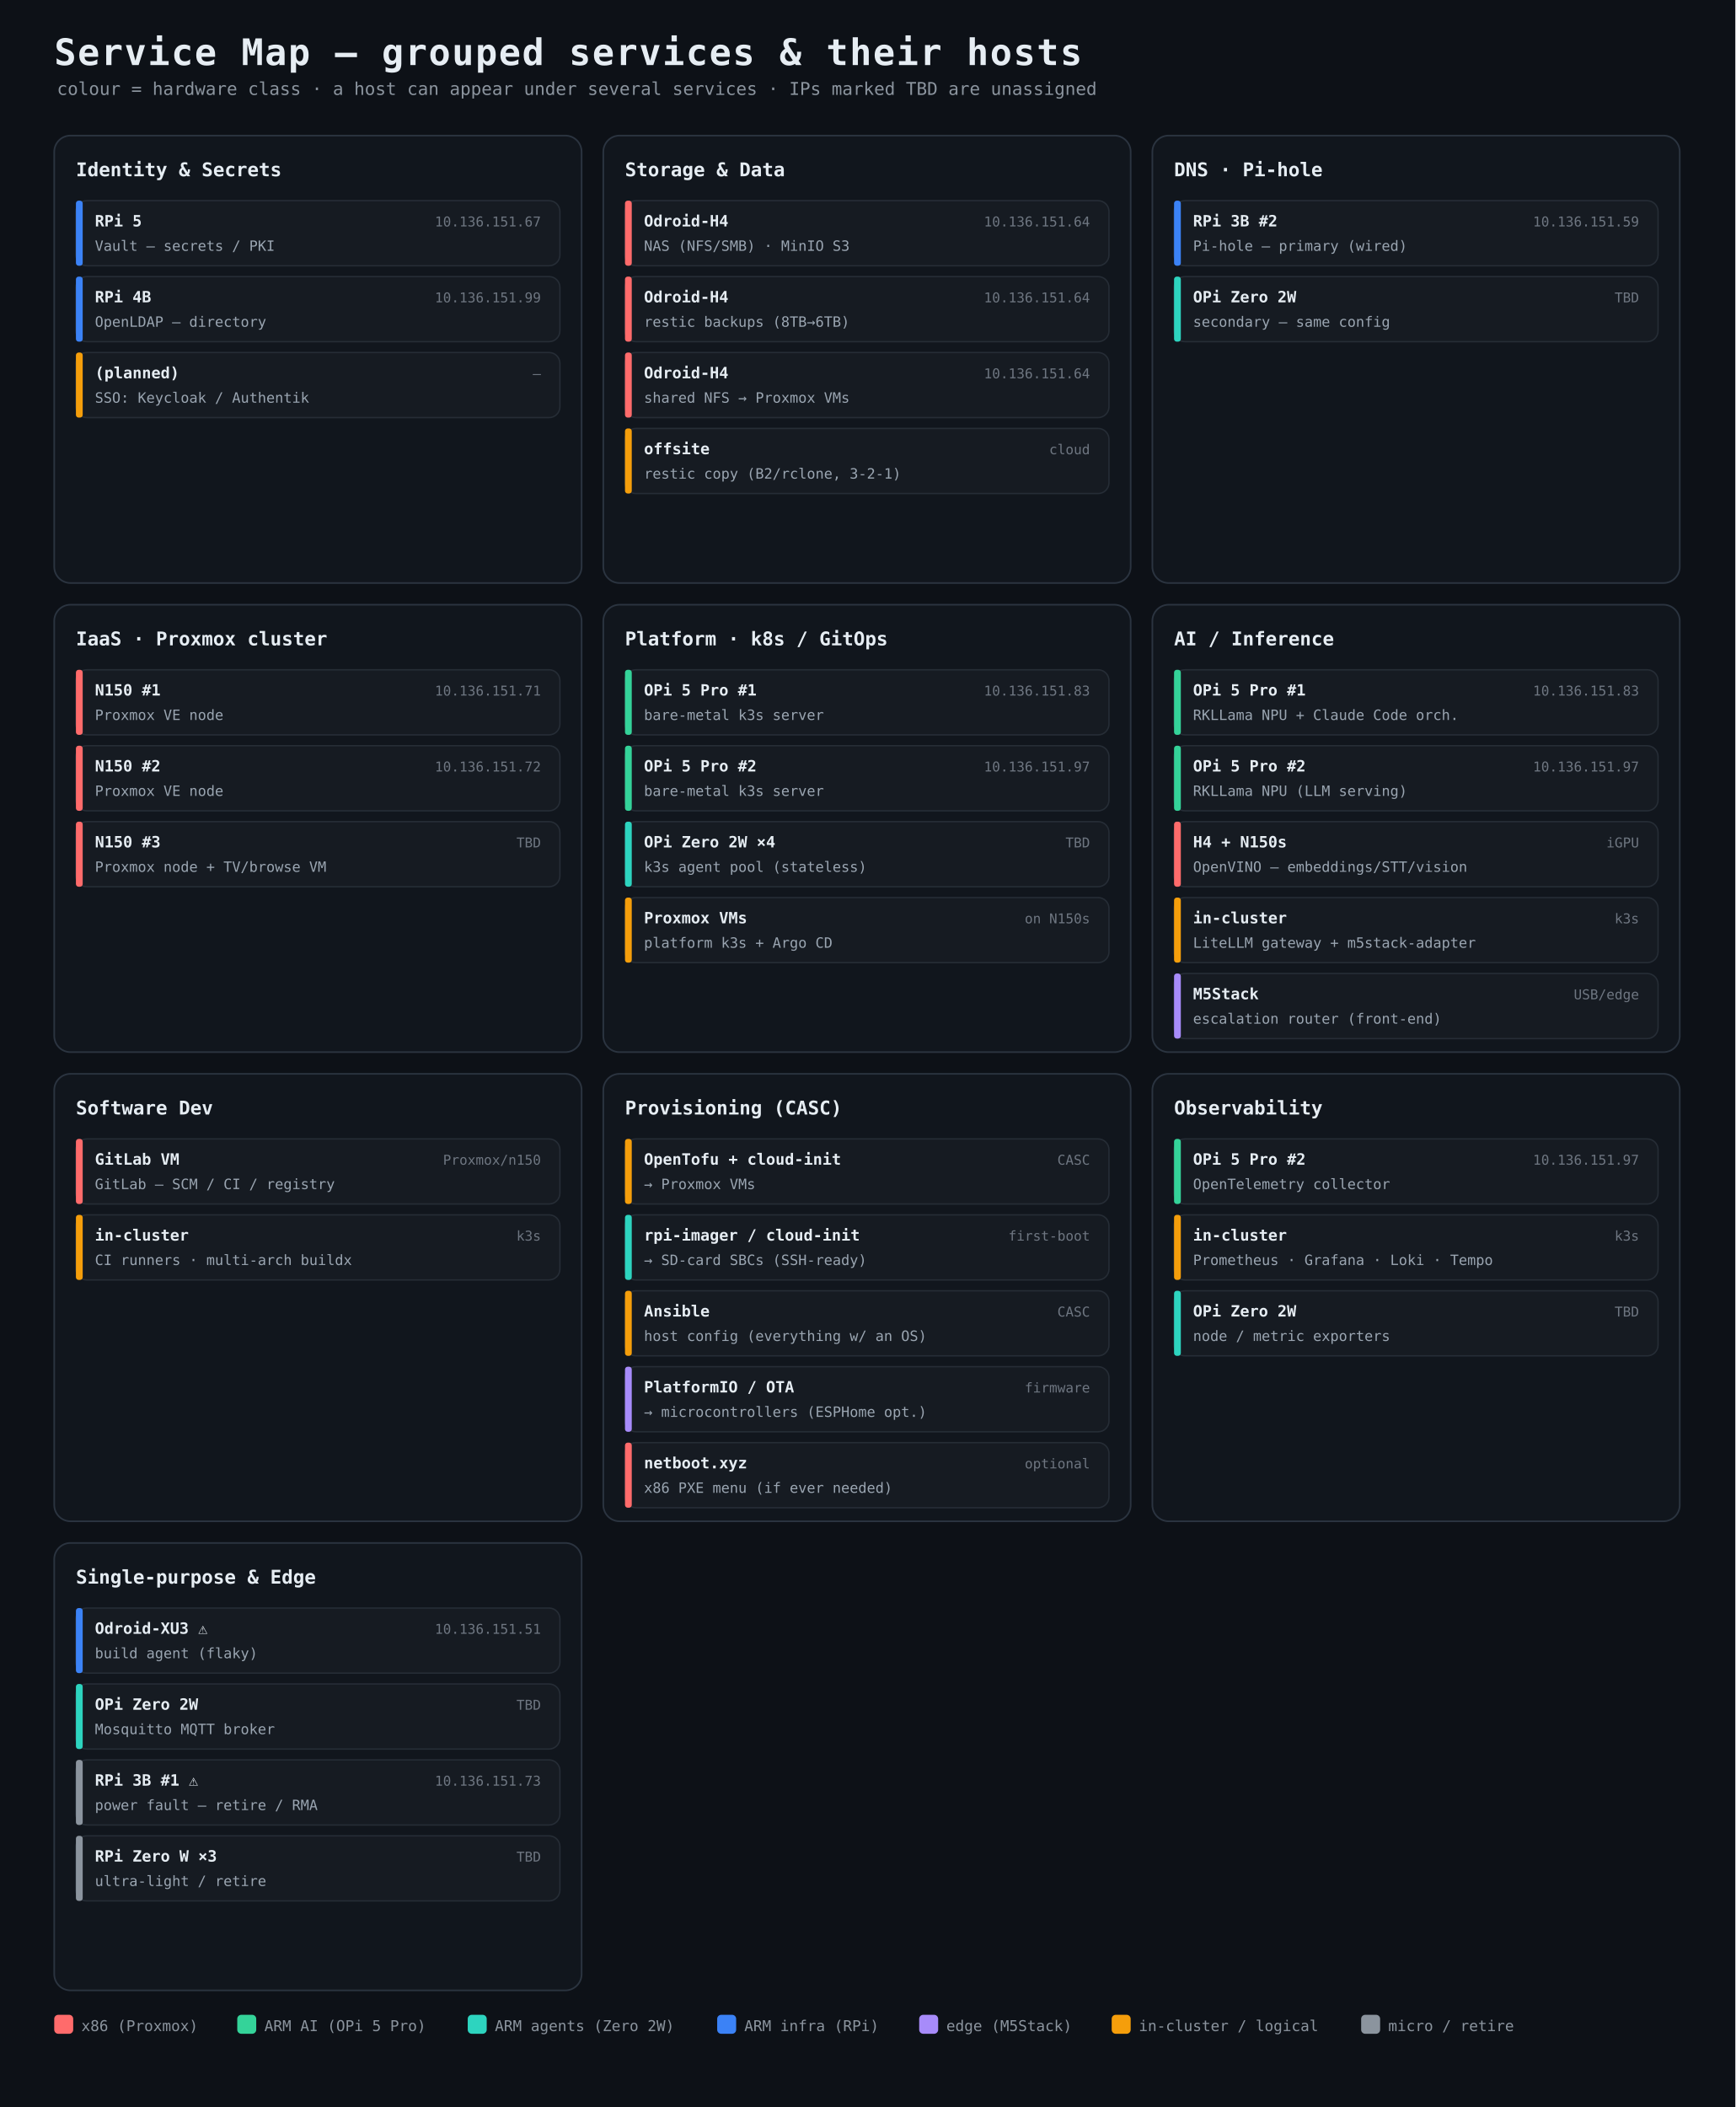
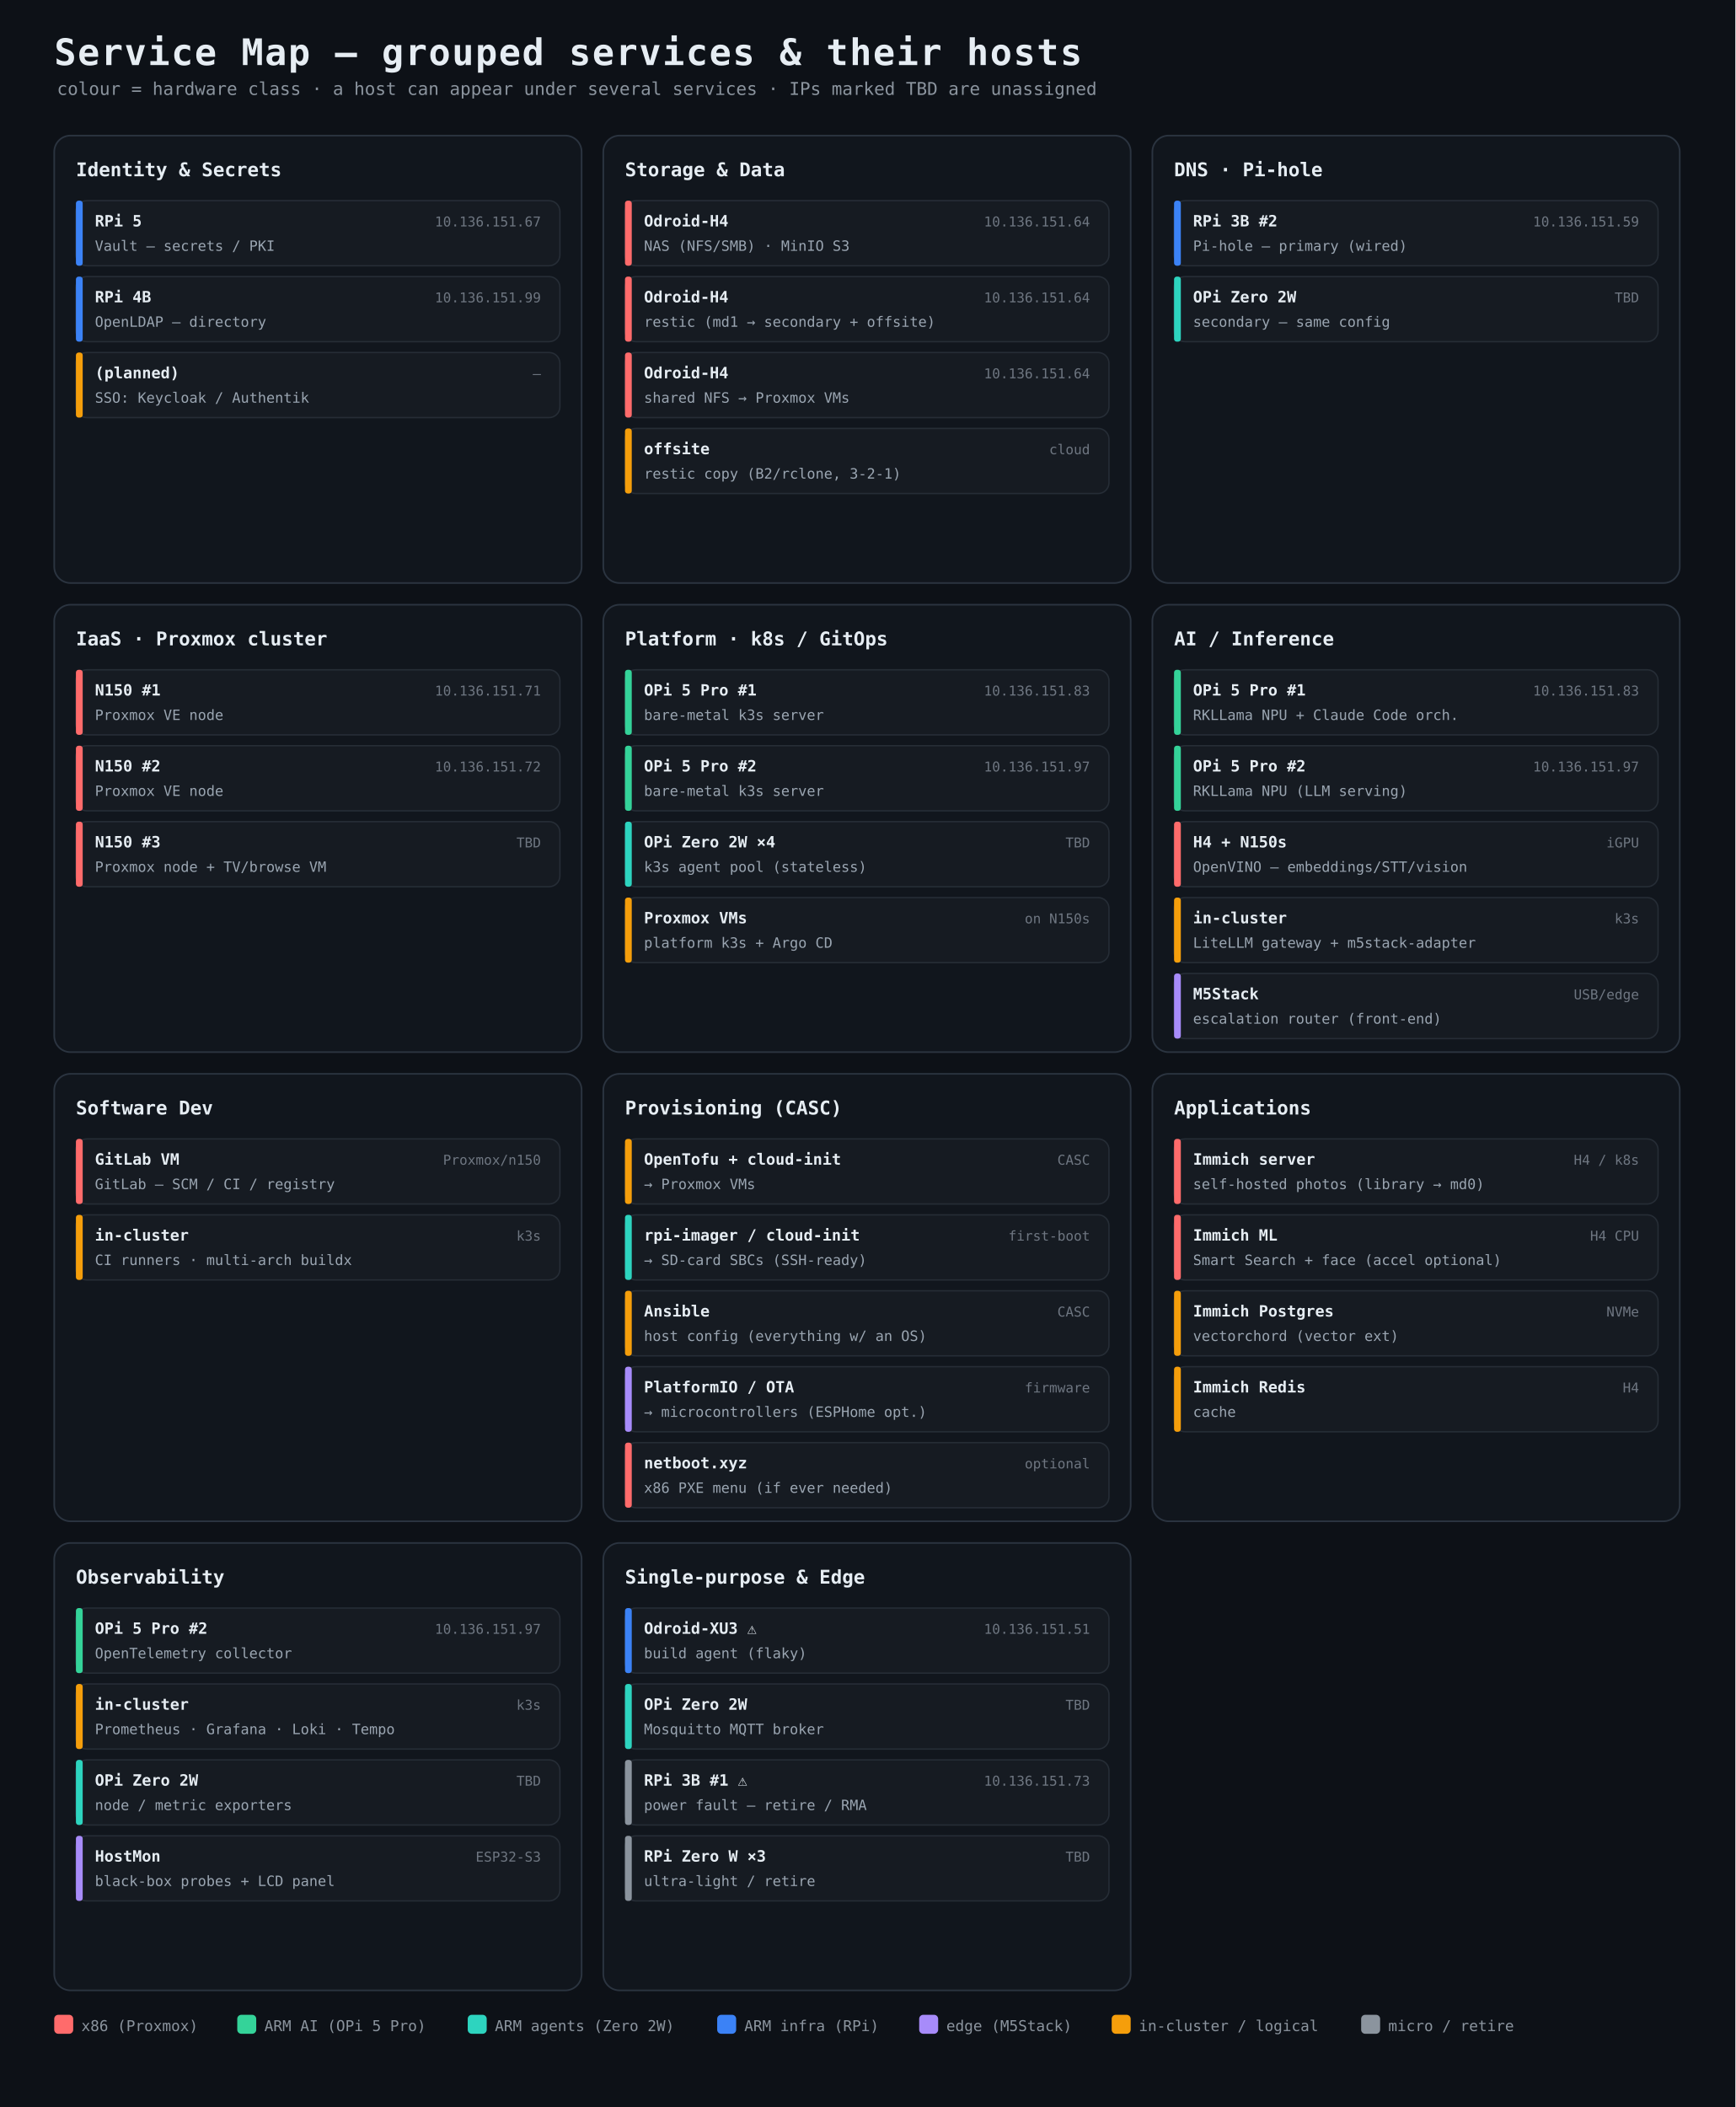
<svg xmlns="http://www.w3.org/2000/svg" viewBox="0 0 1280 1554" font-family="ui-monospace, SFMono-Regular, Menlo, monospace">
  <defs>
    <style>
 .bg{fill:#0d1117;} .panel{fill:#11161d;stroke:#2b3440;stroke-width:1.2;}
 .title{fill:#e6edf3;font-size:27px;font-weight:700;letter-spacing:1px;}
 .sub{fill:#8b949e;font-size:13px;} .gh{fill:#e6edf3;font-size:14px;font-weight:700;}
 .chip{fill:#161b22;stroke:#262d36;stroke-width:1;} .hn{fill:#e6edf3;font-size:11.5px;font-weight:700;}
 .ip{fill:#6e7681;font-size:10px;} .sv{fill:#9aa5b1;font-size:10.5px;} .lg{fill:#8b949e;font-size:11px;}
</style>
  </defs>
  <rect class="bg" x="0" y="0" width="1280" height="1554" />
  <text class="title" x="40" y="48">Service Map — grouped services &amp; their hosts</text>
  <text class="sub" x="42" y="70">colour = hardware class · a host can appear under several services · IPs marked TBD are unassigned</text>
  <g transform="translate(40,100)">
    <rect class="panel" x="0" y="0" width="389" height="330" rx="12" />
    <text class="gh" x="16" y="30">Identity &amp; Secrets</text>
    <g transform="translate(16,48)">
      <rect class="chip" x="0" y="0" width="357" height="48" rx="8" />
      <rect x="0" y="0" width="5" height="48" rx="2" fill="#3b82f6" />
      <text class="hn" x="14" y="19">RPi 5</text>
      <text class="ip" x="343" y="19" text-anchor="end">10.136.151.67</text>
      <text class="sv" x="14" y="37">Vault — secrets / PKI</text>
    </g>
    <g transform="translate(16,104)">
      <rect class="chip" x="0" y="0" width="357" height="48" rx="8" />
      <rect x="0" y="0" width="5" height="48" rx="2" fill="#3b82f6" />
      <text class="hn" x="14" y="19">RPi 4B</text>
      <text class="ip" x="343" y="19" text-anchor="end">10.136.151.99</text>
      <text class="sv" x="14" y="37">OpenLDAP — directory</text>
    </g>
    <g transform="translate(16,160)">
      <rect class="chip" x="0" y="0" width="357" height="48" rx="8" />
      <rect x="0" y="0" width="5" height="48" rx="2" fill="#f59e0b" />
      <text class="hn" x="14" y="19">(planned)</text>
      <text class="ip" x="343" y="19" text-anchor="end">—</text>
      <text class="sv" x="14" y="37">SSO: Keycloak / Authentik</text>
    </g>
  </g>
  <g transform="translate(445,100)">
    <rect class="panel" x="0" y="0" width="389" height="330" rx="12" />
    <text class="gh" x="16" y="30">Storage &amp; Data</text>
    <g transform="translate(16,48)">
      <rect class="chip" x="0" y="0" width="357" height="48" rx="8" />
      <rect x="0" y="0" width="5" height="48" rx="2" fill="#ff6b6b" />
      <text class="hn" x="14" y="19">Odroid-H4</text>
      <text class="ip" x="343" y="19" text-anchor="end">10.136.151.64</text>
      <text class="sv" x="14" y="37">NAS (NFS/SMB) · MinIO S3</text>
    </g>
    <g transform="translate(16,104)">
      <rect class="chip" x="0" y="0" width="357" height="48" rx="8" />
      <rect x="0" y="0" width="5" height="48" rx="2" fill="#ff6b6b" />
      <text class="hn" x="14" y="19">Odroid-H4</text>
      <text class="ip" x="343" y="19" text-anchor="end">10.136.151.64</text>
-       <text class="sv" x="14" y="37">restic backups (8TB→6TB)</text>
+       <text class="sv" x="14" y="37">restic (md1 → secondary + offsite)</text>
    </g>
    <g transform="translate(16,160)">
      <rect class="chip" x="0" y="0" width="357" height="48" rx="8" />
      <rect x="0" y="0" width="5" height="48" rx="2" fill="#ff6b6b" />
      <text class="hn" x="14" y="19">Odroid-H4</text>
      <text class="ip" x="343" y="19" text-anchor="end">10.136.151.64</text>
      <text class="sv" x="14" y="37">shared NFS → Proxmox VMs</text>
    </g>
    <g transform="translate(16,216)">
      <rect class="chip" x="0" y="0" width="357" height="48" rx="8" />
      <rect x="0" y="0" width="5" height="48" rx="2" fill="#f59e0b" />
      <text class="hn" x="14" y="19">offsite</text>
      <text class="ip" x="343" y="19" text-anchor="end">cloud</text>
      <text class="sv" x="14" y="37">restic copy (B2/rclone, 3-2-1)</text>
    </g>
  </g>
  <g transform="translate(850,100)">
    <rect class="panel" x="0" y="0" width="389" height="330" rx="12" />
    <text class="gh" x="16" y="30">DNS  ·  Pi-hole</text>
    <g transform="translate(16,48)">
      <rect class="chip" x="0" y="0" width="357" height="48" rx="8" />
      <rect x="0" y="0" width="5" height="48" rx="2" fill="#3b82f6" />
      <text class="hn" x="14" y="19">RPi 3B #2</text>
      <text class="ip" x="343" y="19" text-anchor="end">10.136.151.59</text>
      <text class="sv" x="14" y="37">Pi-hole — primary (wired)</text>
    </g>
    <g transform="translate(16,104)">
      <rect class="chip" x="0" y="0" width="357" height="48" rx="8" />
      <rect x="0" y="0" width="5" height="48" rx="2" fill="#2dd4bf" />
      <text class="hn" x="14" y="19">OPi Zero 2W</text>
      <text class="ip" x="343" y="19" text-anchor="end">TBD</text>
      <text class="sv" x="14" y="37">secondary — same config</text>
    </g>
  </g>
  <g transform="translate(40,446)">
    <rect class="panel" x="0" y="0" width="389" height="330" rx="12" />
    <text class="gh" x="16" y="30">IaaS · Proxmox cluster</text>
    <g transform="translate(16,48)">
      <rect class="chip" x="0" y="0" width="357" height="48" rx="8" />
      <rect x="0" y="0" width="5" height="48" rx="2" fill="#ff6b6b" />
      <text class="hn" x="14" y="19">N150 #1</text>
      <text class="ip" x="343" y="19" text-anchor="end">10.136.151.71</text>
      <text class="sv" x="14" y="37">Proxmox VE node</text>
    </g>
    <g transform="translate(16,104)">
      <rect class="chip" x="0" y="0" width="357" height="48" rx="8" />
      <rect x="0" y="0" width="5" height="48" rx="2" fill="#ff6b6b" />
      <text class="hn" x="14" y="19">N150 #2</text>
      <text class="ip" x="343" y="19" text-anchor="end">10.136.151.72</text>
      <text class="sv" x="14" y="37">Proxmox VE node</text>
    </g>
    <g transform="translate(16,160)">
      <rect class="chip" x="0" y="0" width="357" height="48" rx="8" />
      <rect x="0" y="0" width="5" height="48" rx="2" fill="#ff6b6b" />
      <text class="hn" x="14" y="19">N150 #3</text>
      <text class="ip" x="343" y="19" text-anchor="end">TBD</text>
      <text class="sv" x="14" y="37">Proxmox node + TV/browse VM</text>
    </g>
  </g>
  <g transform="translate(445,446)">
    <rect class="panel" x="0" y="0" width="389" height="330" rx="12" />
    <text class="gh" x="16" y="30">Platform · k8s / GitOps</text>
    <g transform="translate(16,48)">
      <rect class="chip" x="0" y="0" width="357" height="48" rx="8" />
      <rect x="0" y="0" width="5" height="48" rx="2" fill="#34d399" />
      <text class="hn" x="14" y="19">OPi 5 Pro #1</text>
      <text class="ip" x="343" y="19" text-anchor="end">10.136.151.83</text>
      <text class="sv" x="14" y="37">bare-metal k3s server</text>
    </g>
    <g transform="translate(16,104)">
      <rect class="chip" x="0" y="0" width="357" height="48" rx="8" />
      <rect x="0" y="0" width="5" height="48" rx="2" fill="#34d399" />
      <text class="hn" x="14" y="19">OPi 5 Pro #2</text>
      <text class="ip" x="343" y="19" text-anchor="end">10.136.151.97</text>
      <text class="sv" x="14" y="37">bare-metal k3s server</text>
    </g>
    <g transform="translate(16,160)">
      <rect class="chip" x="0" y="0" width="357" height="48" rx="8" />
      <rect x="0" y="0" width="5" height="48" rx="2" fill="#2dd4bf" />
      <text class="hn" x="14" y="19">OPi Zero 2W ×4</text>
      <text class="ip" x="343" y="19" text-anchor="end">TBD</text>
      <text class="sv" x="14" y="37">k3s agent pool (stateless)</text>
    </g>
    <g transform="translate(16,216)">
      <rect class="chip" x="0" y="0" width="357" height="48" rx="8" />
      <rect x="0" y="0" width="5" height="48" rx="2" fill="#f59e0b" />
      <text class="hn" x="14" y="19">Proxmox VMs</text>
      <text class="ip" x="343" y="19" text-anchor="end">on N150s</text>
      <text class="sv" x="14" y="37">platform k3s + Argo CD</text>
    </g>
  </g>
  <g transform="translate(850,446)">
    <rect class="panel" x="0" y="0" width="389" height="330" rx="12" />
    <text class="gh" x="16" y="30">AI / Inference</text>
    <g transform="translate(16,48)">
      <rect class="chip" x="0" y="0" width="357" height="48" rx="8" />
      <rect x="0" y="0" width="5" height="48" rx="2" fill="#34d399" />
      <text class="hn" x="14" y="19">OPi 5 Pro #1</text>
      <text class="ip" x="343" y="19" text-anchor="end">10.136.151.83</text>
      <text class="sv" x="14" y="37">RKLLama NPU + Claude Code orch.</text>
    </g>
    <g transform="translate(16,104)">
      <rect class="chip" x="0" y="0" width="357" height="48" rx="8" />
      <rect x="0" y="0" width="5" height="48" rx="2" fill="#34d399" />
      <text class="hn" x="14" y="19">OPi 5 Pro #2</text>
      <text class="ip" x="343" y="19" text-anchor="end">10.136.151.97</text>
      <text class="sv" x="14" y="37">RKLLama NPU (LLM serving)</text>
    </g>
    <g transform="translate(16,160)">
      <rect class="chip" x="0" y="0" width="357" height="48" rx="8" />
      <rect x="0" y="0" width="5" height="48" rx="2" fill="#ff6b6b" />
      <text class="hn" x="14" y="19">H4 + N150s</text>
      <text class="ip" x="343" y="19" text-anchor="end">iGPU</text>
      <text class="sv" x="14" y="37">OpenVINO — embeddings/STT/vision</text>
    </g>
    <g transform="translate(16,216)">
      <rect class="chip" x="0" y="0" width="357" height="48" rx="8" />
      <rect x="0" y="0" width="5" height="48" rx="2" fill="#f59e0b" />
      <text class="hn" x="14" y="19">in-cluster</text>
      <text class="ip" x="343" y="19" text-anchor="end">k3s</text>
      <text class="sv" x="14" y="37">LiteLLM gateway + m5stack-adapter</text>
    </g>
    <g transform="translate(16,272)">
      <rect class="chip" x="0" y="0" width="357" height="48" rx="8" />
      <rect x="0" y="0" width="5" height="48" rx="2" fill="#a78bfa" />
      <text class="hn" x="14" y="19">M5Stack</text>
      <text class="ip" x="343" y="19" text-anchor="end">USB/edge</text>
      <text class="sv" x="14" y="37">escalation router (front-end)</text>
    </g>
  </g>
  <g transform="translate(40,792)">
    <rect class="panel" x="0" y="0" width="389" height="330" rx="12" />
    <text class="gh" x="16" y="30">Software Dev</text>
    <g transform="translate(16,48)">
      <rect class="chip" x="0" y="0" width="357" height="48" rx="8" />
      <rect x="0" y="0" width="5" height="48" rx="2" fill="#ff6b6b" />
      <text class="hn" x="14" y="19">GitLab VM</text>
      <text class="ip" x="343" y="19" text-anchor="end">Proxmox/n150</text>
      <text class="sv" x="14" y="37">GitLab — SCM / CI / registry</text>
    </g>
    <g transform="translate(16,104)">
      <rect class="chip" x="0" y="0" width="357" height="48" rx="8" />
      <rect x="0" y="0" width="5" height="48" rx="2" fill="#f59e0b" />
      <text class="hn" x="14" y="19">in-cluster</text>
      <text class="ip" x="343" y="19" text-anchor="end">k3s</text>
      <text class="sv" x="14" y="37">CI runners · multi-arch buildx</text>
    </g>
  </g>
  <g transform="translate(445,792)">
    <rect class="panel" x="0" y="0" width="389" height="330" rx="12" />
    <text class="gh" x="16" y="30">Provisioning (CASC)</text>
    <g transform="translate(16,48)">
      <rect class="chip" x="0" y="0" width="357" height="48" rx="8" />
      <rect x="0" y="0" width="5" height="48" rx="2" fill="#f59e0b" />
      <text class="hn" x="14" y="19">OpenTofu + cloud-init</text>
      <text class="ip" x="343" y="19" text-anchor="end">CASC</text>
      <text class="sv" x="14" y="37">→ Proxmox VMs</text>
    </g>
    <g transform="translate(16,104)">
      <rect class="chip" x="0" y="0" width="357" height="48" rx="8" />
      <rect x="0" y="0" width="5" height="48" rx="2" fill="#2dd4bf" />
      <text class="hn" x="14" y="19">rpi-imager / cloud-init</text>
      <text class="ip" x="343" y="19" text-anchor="end">first-boot</text>
      <text class="sv" x="14" y="37">→ SD-card SBCs (SSH-ready)</text>
    </g>
    <g transform="translate(16,160)">
      <rect class="chip" x="0" y="0" width="357" height="48" rx="8" />
      <rect x="0" y="0" width="5" height="48" rx="2" fill="#f59e0b" />
      <text class="hn" x="14" y="19">Ansible</text>
      <text class="ip" x="343" y="19" text-anchor="end">CASC</text>
      <text class="sv" x="14" y="37">host config (everything w/ an OS)</text>
    </g>
    <g transform="translate(16,216)">
      <rect class="chip" x="0" y="0" width="357" height="48" rx="8" />
      <rect x="0" y="0" width="5" height="48" rx="2" fill="#a78bfa" />
      <text class="hn" x="14" y="19">PlatformIO / OTA</text>
      <text class="ip" x="343" y="19" text-anchor="end">firmware</text>
      <text class="sv" x="14" y="37">→ microcontrollers (ESPHome opt.)</text>
    </g>
    <g transform="translate(16,272)">
      <rect class="chip" x="0" y="0" width="357" height="48" rx="8" />
      <rect x="0" y="0" width="5" height="48" rx="2" fill="#ff6b6b" />
      <text class="hn" x="14" y="19">netboot.xyz</text>
      <text class="ip" x="343" y="19" text-anchor="end">optional</text>
      <text class="sv" x="14" y="37">x86 PXE menu (if ever needed)</text>
    </g>
  </g>
  <g transform="translate(850,792)">
    <rect class="panel" x="0" y="0" width="389" height="330" rx="12" />
+     <text class="gh" x="16" y="30">Applications</text>
+     <g transform="translate(16,48)">
+       <rect class="chip" x="0" y="0" width="357" height="48" rx="8" />
+       <rect x="0" y="0" width="5" height="48" rx="2" fill="#ff6b6b" />
+       <text class="hn" x="14" y="19">Immich server</text>
+       <text class="ip" x="343" y="19" text-anchor="end">H4 / k8s</text>
+       <text class="sv" x="14" y="37">self-hosted photos (library → md0)</text>
+     </g>
+     <g transform="translate(16,104)">
+       <rect class="chip" x="0" y="0" width="357" height="48" rx="8" />
+       <rect x="0" y="0" width="5" height="48" rx="2" fill="#ff6b6b" />
+       <text class="hn" x="14" y="19">Immich ML</text>
+       <text class="ip" x="343" y="19" text-anchor="end">H4 CPU</text>
+       <text class="sv" x="14" y="37">Smart Search + face (accel optional)</text>
+     </g>
+     <g transform="translate(16,160)">
+       <rect class="chip" x="0" y="0" width="357" height="48" rx="8" />
+       <rect x="0" y="0" width="5" height="48" rx="2" fill="#f59e0b" />
+       <text class="hn" x="14" y="19">Immich Postgres</text>
+       <text class="ip" x="343" y="19" text-anchor="end">NVMe</text>
+       <text class="sv" x="14" y="37">vectorchord (vector ext)</text>
+     </g>
+     <g transform="translate(16,216)">
+       <rect class="chip" x="0" y="0" width="357" height="48" rx="8" />
+       <rect x="0" y="0" width="5" height="48" rx="2" fill="#f59e0b" />
+       <text class="hn" x="14" y="19">Immich Redis</text>
+       <text class="ip" x="343" y="19" text-anchor="end">H4</text>
+       <text class="sv" x="14" y="37">cache</text>
+     </g>
+   </g>
+   <g transform="translate(40,1138)">
+     <rect class="panel" x="0" y="0" width="389" height="330" rx="12" />
    <text class="gh" x="16" y="30">Observability</text>
    <g transform="translate(16,48)">
      <rect class="chip" x="0" y="0" width="357" height="48" rx="8" />
      <rect x="0" y="0" width="5" height="48" rx="2" fill="#34d399" />
      <text class="hn" x="14" y="19">OPi 5 Pro #2</text>
      <text class="ip" x="343" y="19" text-anchor="end">10.136.151.97</text>
      <text class="sv" x="14" y="37">OpenTelemetry collector</text>
    </g>
    <g transform="translate(16,104)">
      <rect class="chip" x="0" y="0" width="357" height="48" rx="8" />
      <rect x="0" y="0" width="5" height="48" rx="2" fill="#f59e0b" />
      <text class="hn" x="14" y="19">in-cluster</text>
      <text class="ip" x="343" y="19" text-anchor="end">k3s</text>
      <text class="sv" x="14" y="37">Prometheus · Grafana · Loki · Tempo</text>
    </g>
    <g transform="translate(16,160)">
      <rect class="chip" x="0" y="0" width="357" height="48" rx="8" />
      <rect x="0" y="0" width="5" height="48" rx="2" fill="#2dd4bf" />
      <text class="hn" x="14" y="19">OPi Zero 2W</text>
      <text class="ip" x="343" y="19" text-anchor="end">TBD</text>
      <text class="sv" x="14" y="37">node / metric exporters</text>
    </g>
-   </g>
-   <g transform="translate(40,1138)">
+     <g transform="translate(16,216)">
+       <rect class="chip" x="0" y="0" width="357" height="48" rx="8" />
+       <rect x="0" y="0" width="5" height="48" rx="2" fill="#a78bfa" />
+       <text class="hn" x="14" y="19">HostMon</text>
+       <text class="ip" x="343" y="19" text-anchor="end">ESP32-S3</text>
+       <text class="sv" x="14" y="37">black-box probes + LCD panel</text>
+     </g>
+   </g>
+   <g transform="translate(445,1138)">
    <rect class="panel" x="0" y="0" width="389" height="330" rx="12" />
    <text class="gh" x="16" y="30">Single-purpose &amp; Edge</text>
    <g transform="translate(16,48)">
      <rect class="chip" x="0" y="0" width="357" height="48" rx="8" />
      <rect x="0" y="0" width="5" height="48" rx="2" fill="#3b82f6" />
      <text class="hn" x="14" y="19">Odroid-XU3 ⚠</text>
      <text class="ip" x="343" y="19" text-anchor="end">10.136.151.51</text>
      <text class="sv" x="14" y="37">build agent (flaky)</text>
    </g>
    <g transform="translate(16,104)">
      <rect class="chip" x="0" y="0" width="357" height="48" rx="8" />
      <rect x="0" y="0" width="5" height="48" rx="2" fill="#2dd4bf" />
      <text class="hn" x="14" y="19">OPi Zero 2W</text>
      <text class="ip" x="343" y="19" text-anchor="end">TBD</text>
      <text class="sv" x="14" y="37">Mosquitto MQTT broker</text>
    </g>
    <g transform="translate(16,160)">
      <rect class="chip" x="0" y="0" width="357" height="48" rx="8" />
      <rect x="0" y="0" width="5" height="48" rx="2" fill="#8b949e" />
      <text class="hn" x="14" y="19">RPi 3B #1 ⚠</text>
      <text class="ip" x="343" y="19" text-anchor="end">10.136.151.73</text>
      <text class="sv" x="14" y="37">power fault — retire / RMA</text>
    </g>
    <g transform="translate(16,216)">
      <rect class="chip" x="0" y="0" width="357" height="48" rx="8" />
      <rect x="0" y="0" width="5" height="48" rx="2" fill="#8b949e" />
      <text class="hn" x="14" y="19">RPi Zero W ×3</text>
      <text class="ip" x="343" y="19" text-anchor="end">TBD</text>
      <text class="sv" x="14" y="37">ultra-light / retire</text>
    </g>
  </g>
  <g transform="translate(40,1486)">
    <rect x="0" y="0" width="14" height="14" rx="3" fill="#ff6b6b" />
    <text class="lg" x="20" y="12">x86 (Proxmox)</text>
    <rect x="135" y="0" width="14" height="14" rx="3" fill="#34d399" />
    <text class="lg" x="155" y="12">ARM AI (OPi 5 Pro)</text>
    <rect x="305" y="0" width="14" height="14" rx="3" fill="#2dd4bf" />
    <text class="lg" x="325" y="12">ARM agents (Zero 2W)</text>
    <rect x="489" y="0" width="14" height="14" rx="3" fill="#3b82f6" />
    <text class="lg" x="509" y="12">ARM infra (RPi)</text>
    <rect x="638" y="0" width="14" height="14" rx="3" fill="#a78bfa" />
    <text class="lg" x="658" y="12">edge (M5Stack)</text>
    <rect x="780" y="0" width="14" height="14" rx="3" fill="#f59e0b" />
    <text class="lg" x="800" y="12">in-cluster / logical</text>
    <rect x="964" y="0" width="14" height="14" rx="3" fill="#8b949e" />
    <text class="lg" x="984" y="12">micro / retire</text>
  </g>
</svg>
